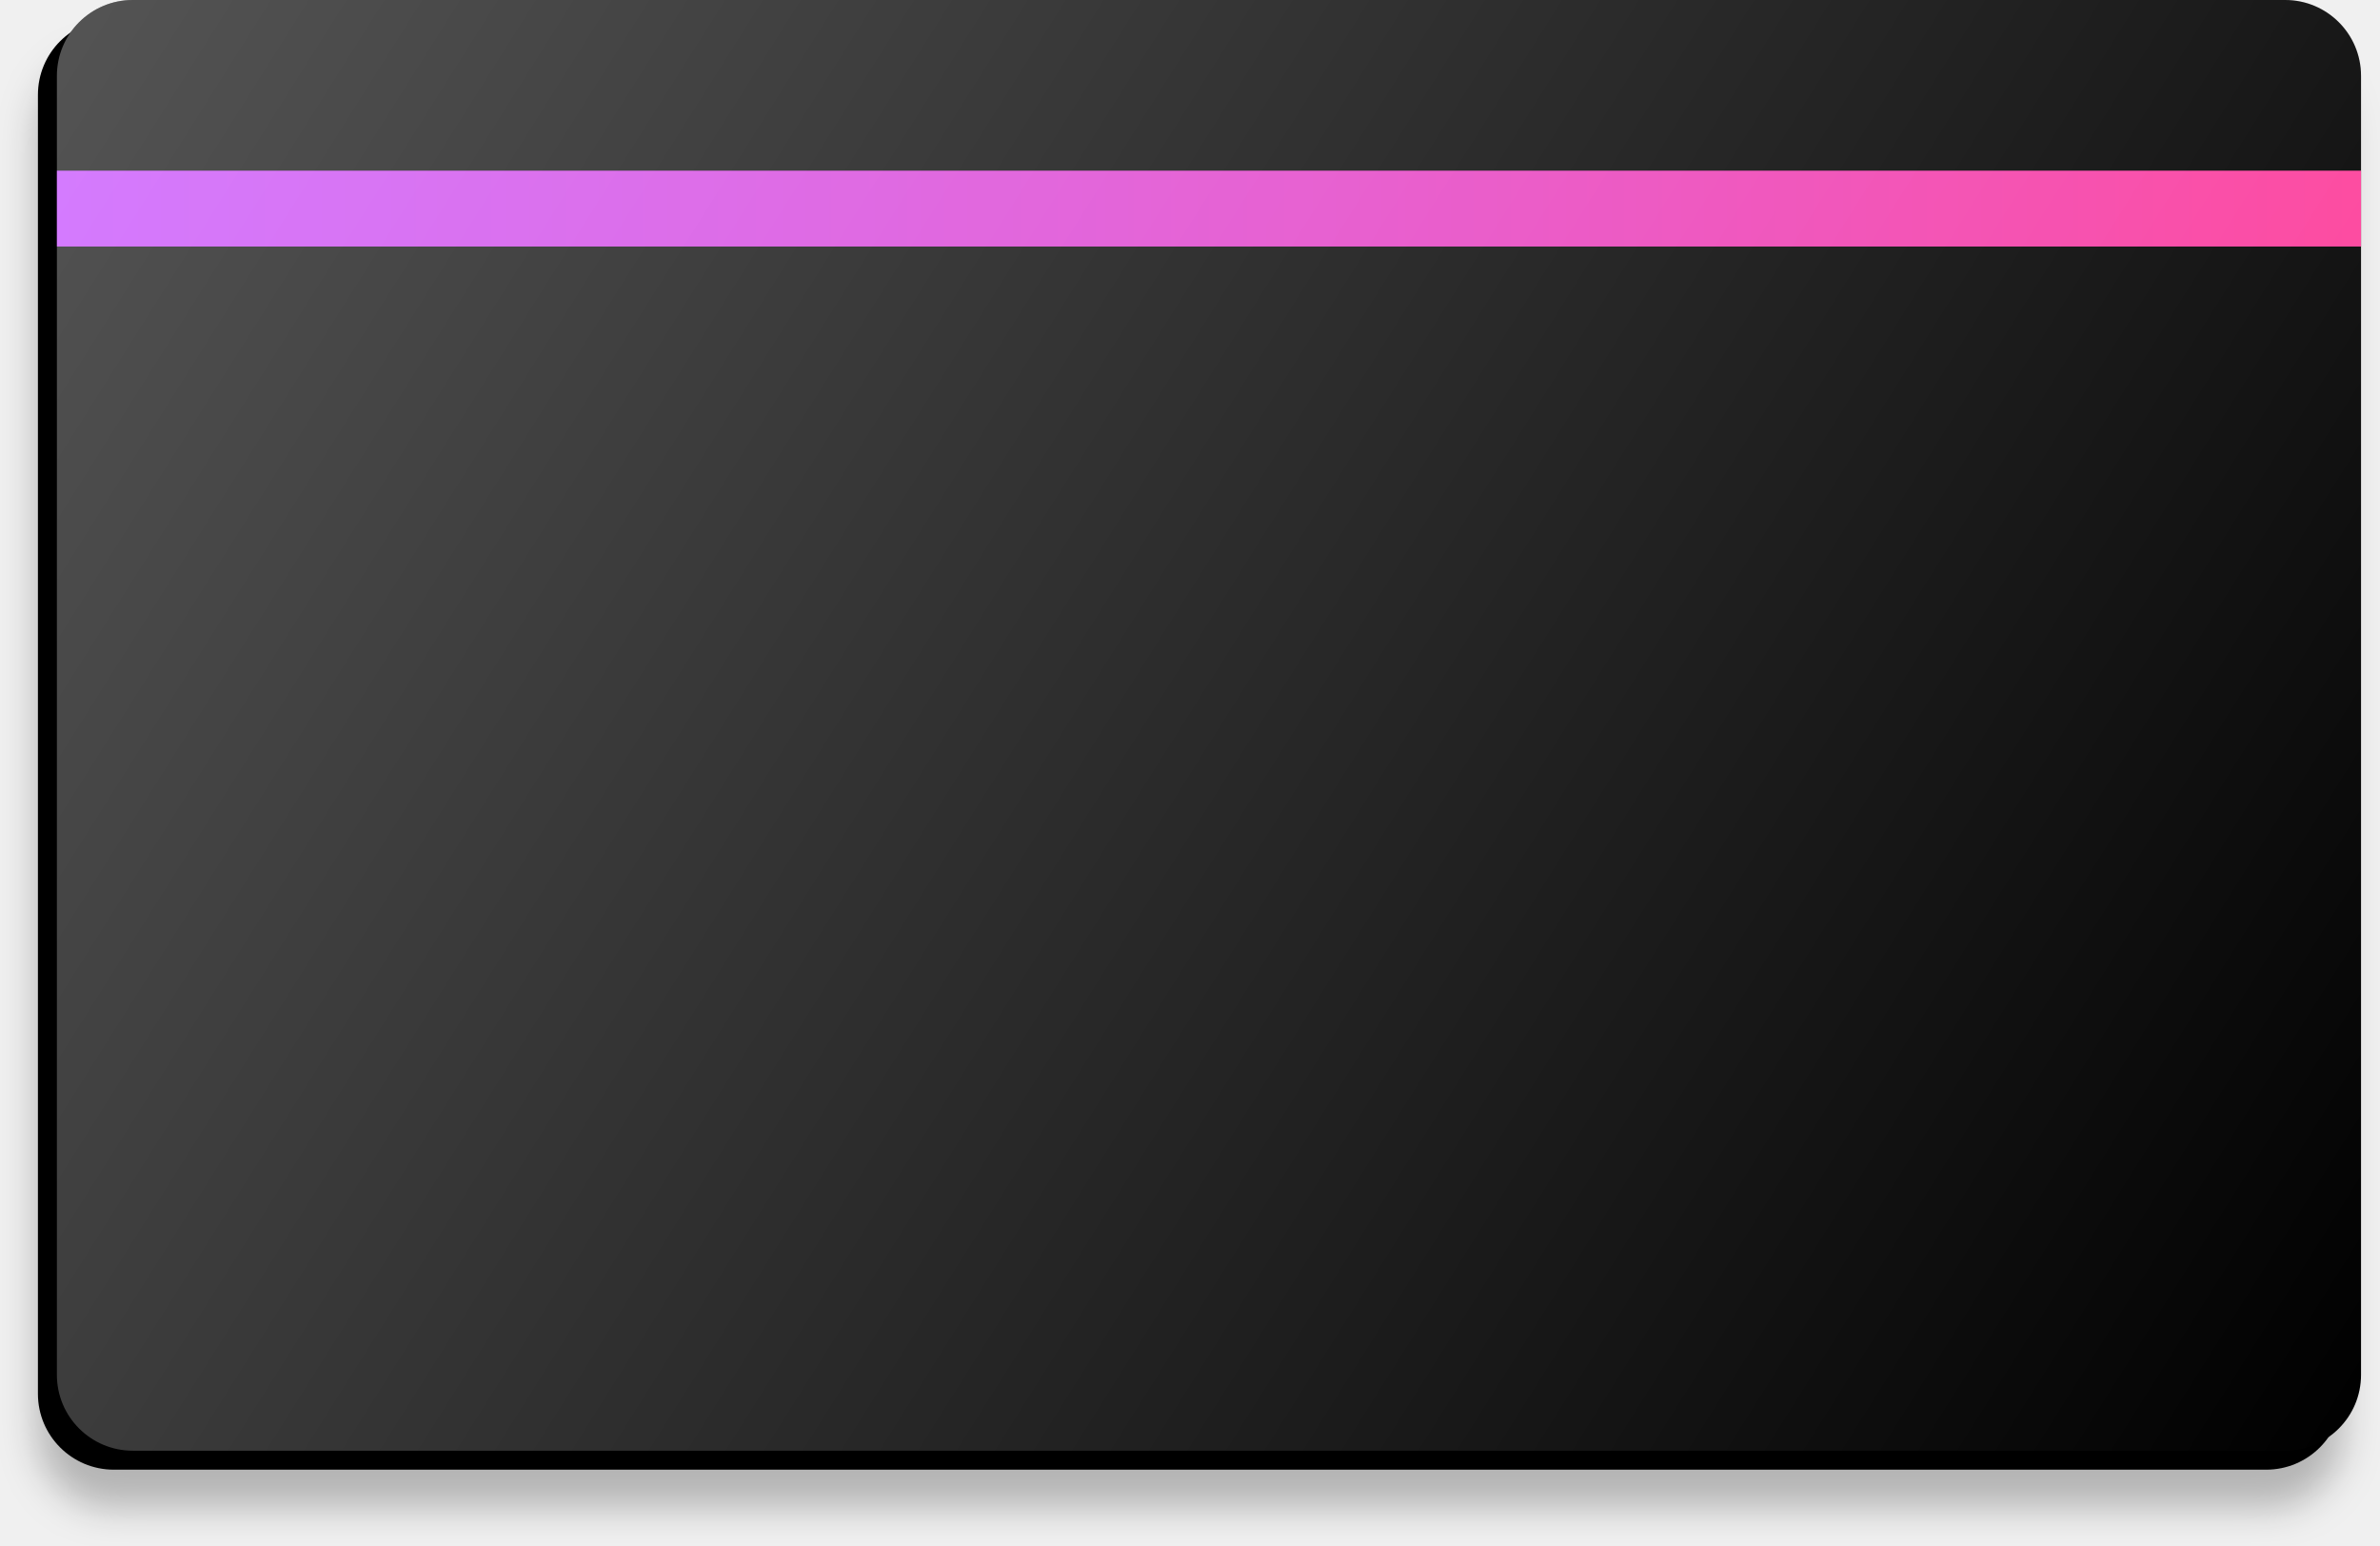
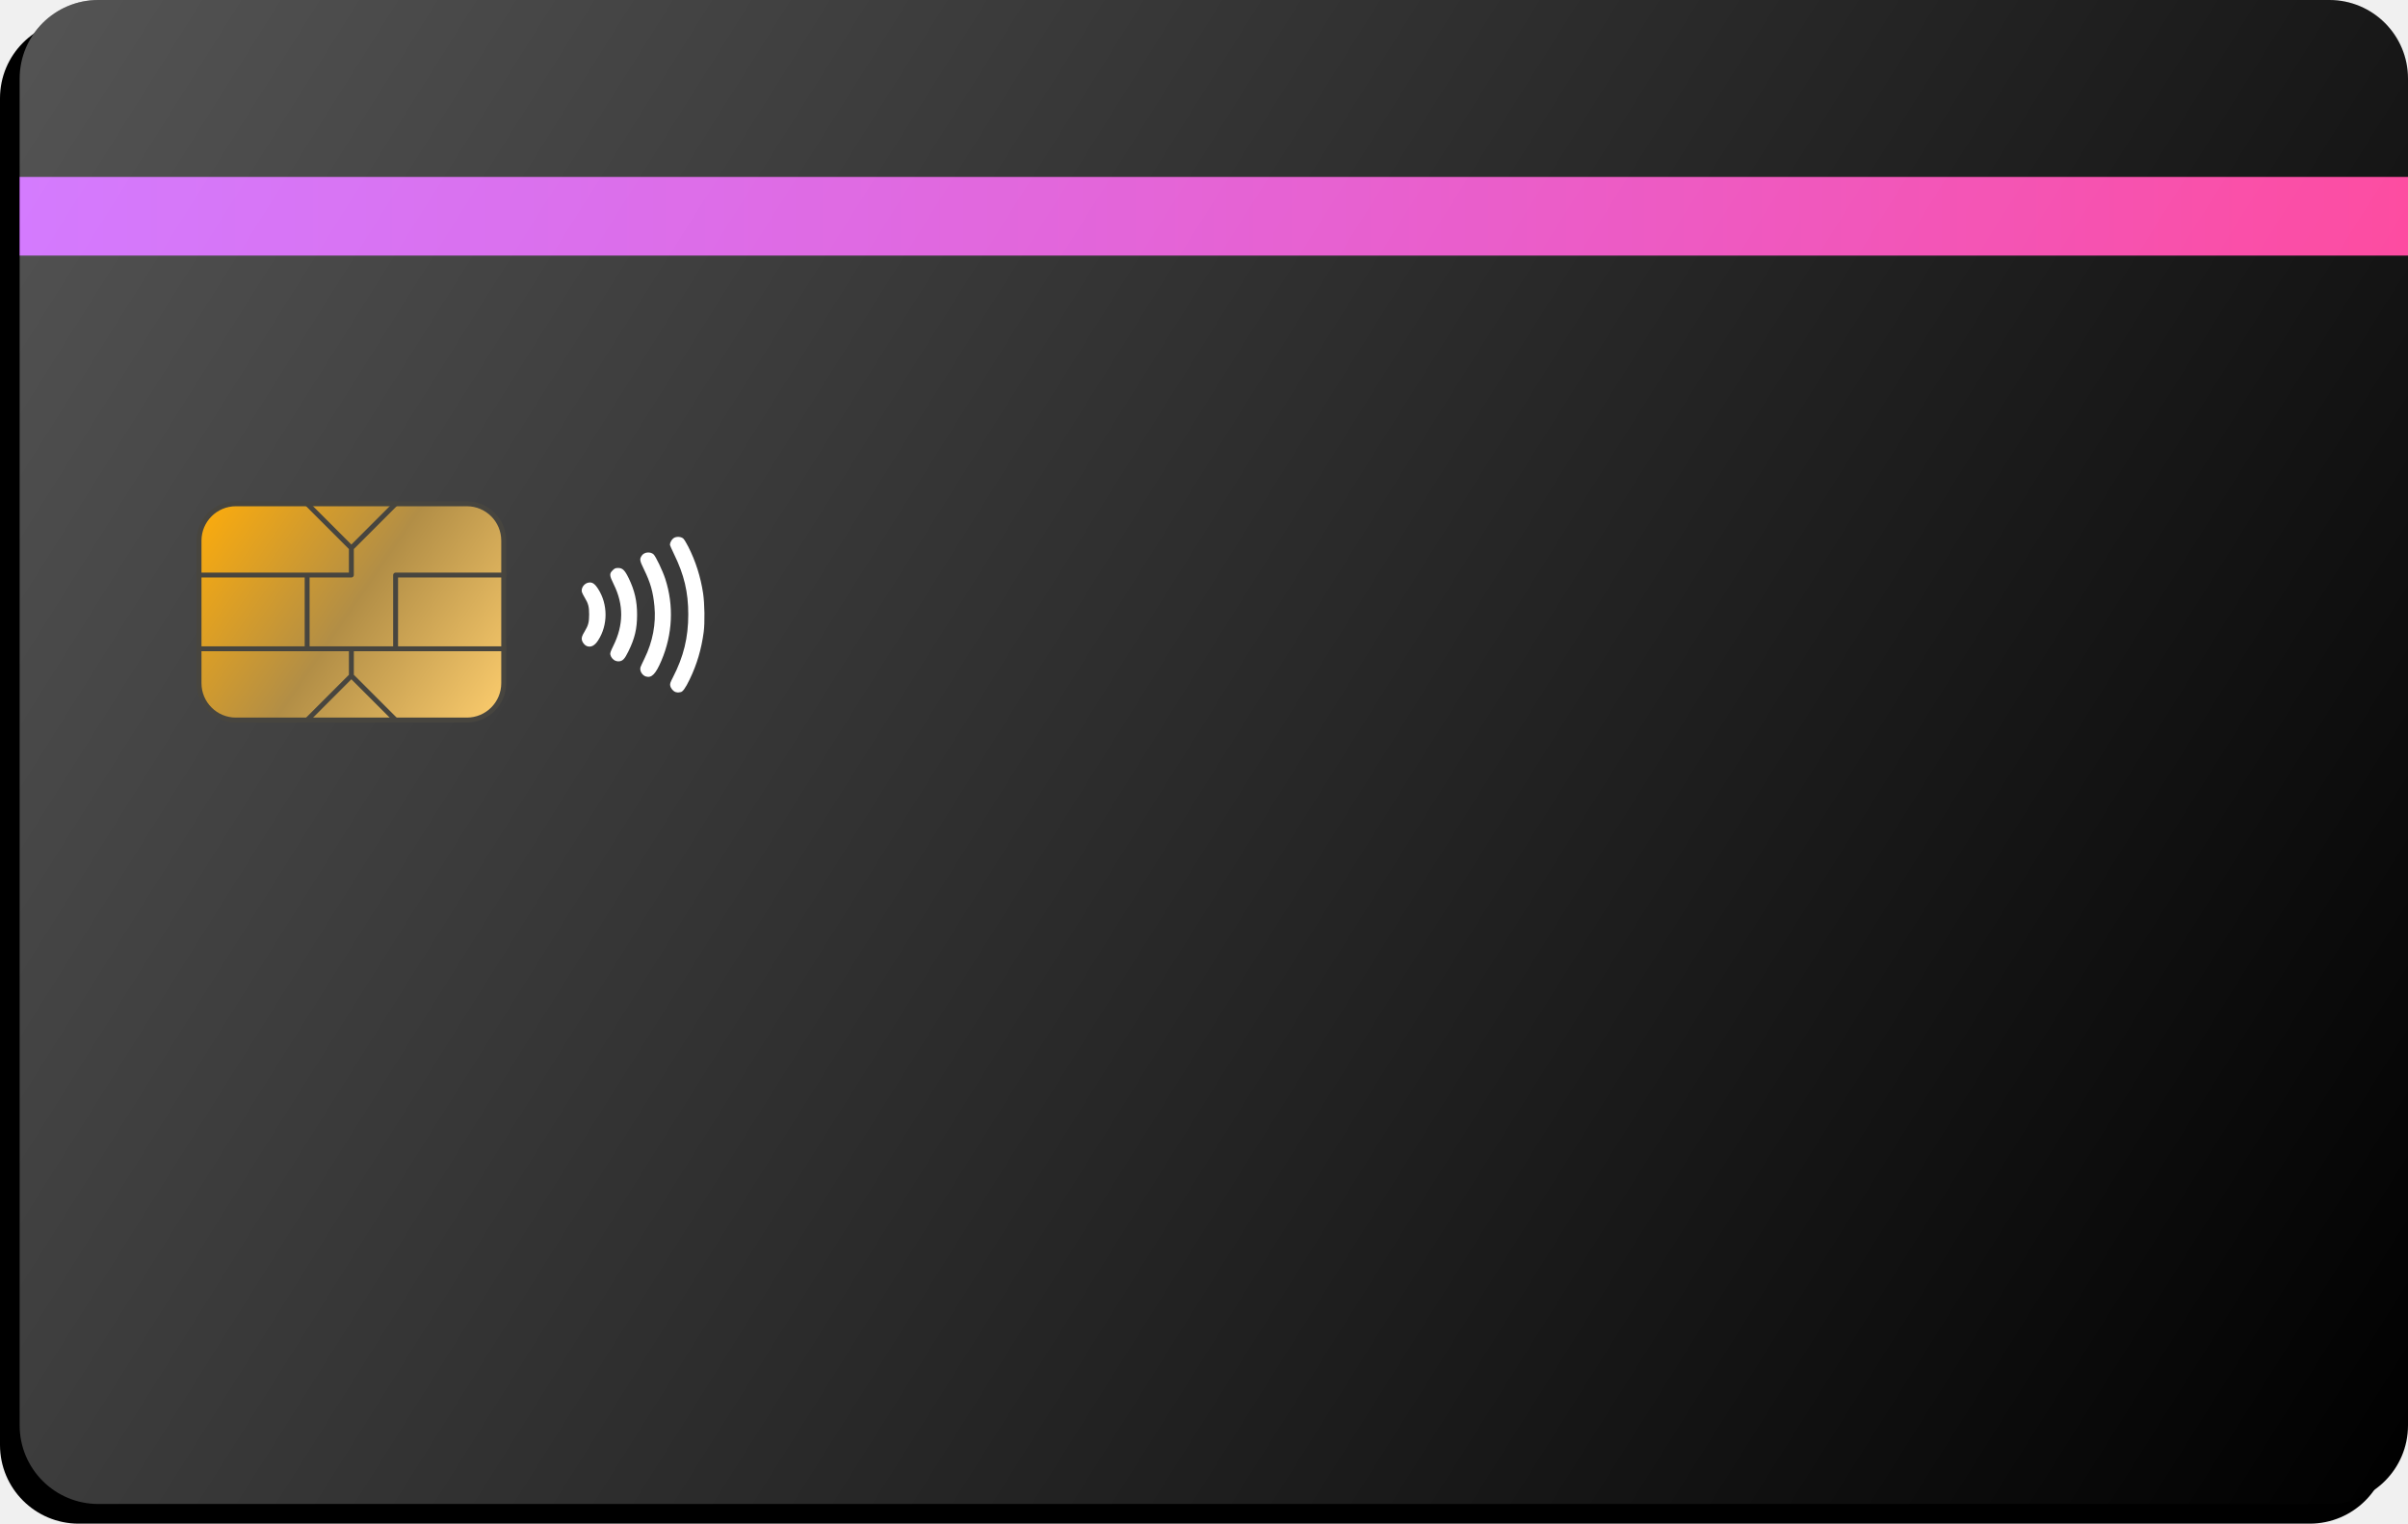
- <svg xmlns="http://www.w3.org/2000/svg" width="251" height="163" viewBox="0 0 251 163" fill="none">
-   <g filter="url(#filter0_d_1_79)">
-     <rect x="247" y="2" width="153" height="243" rx="8" transform="rotate(90 247 2)" fill="black" />
+ <svg xmlns="http://www.w3.org/2000/svg" width="245" height="155" viewBox="0 0 245 155" fill="none">
+   <rect x="243" y="2" width="153" height="243" rx="8" transform="rotate(90 243 2)" fill="black" />
+   <rect x="245" width="153" height="243" rx="8" transform="rotate(90 245 0)" fill="black" />
+   <rect x="245" y="18" width="8" height="243" transform="rotate(90 245 18)" fill="url(#paint0_linear_1_79)" />
+   <rect x="245" width="153" height="243" rx="8" transform="rotate(90 245 0)" fill="url(#paint1_linear_1_79)" />
+   <g clip-path="url(#clip0_1_79)">
+     <path d="M68.756 70.408C68.501 70.335 68.244 70.032 68.19 69.744C68.155 69.556 68.198 69.425 68.467 68.904C69.555 66.799 70.028 64.862 70.028 62.51C70.028 60.237 69.61 58.469 68.569 56.349C68.346 55.894 68.163 55.472 68.163 55.411C68.163 55.185 68.352 54.858 68.556 54.73C68.836 54.554 69.306 54.587 69.531 54.798C69.617 54.879 69.842 55.248 70.029 55.617C70.774 57.078 71.284 58.682 71.536 60.351C71.692 61.384 71.723 63.342 71.598 64.288C71.368 66.032 70.908 67.589 70.171 69.114C69.725 70.035 69.445 70.415 69.211 70.415C69.164 70.415 69.088 70.426 69.041 70.441C68.995 70.455 68.866 70.44 68.756 70.408ZM65.726 68.823C65.336 68.71 65.055 68.232 65.168 67.874C65.195 67.787 65.379 67.388 65.576 66.986C66.409 65.286 66.756 63.463 66.586 61.674C66.447 60.204 66.183 59.277 65.519 57.92C65.074 57.01 65.053 56.869 65.312 56.502C65.558 56.154 66.173 56.097 66.496 56.393C66.719 56.599 67.415 58.052 67.684 58.875C68.573 61.598 68.437 64.522 67.298 67.198C66.715 68.568 66.305 68.992 65.726 68.823ZM62.602 67.216C62.361 67.108 62.154 66.853 62.098 66.596C62.063 66.44 62.123 66.267 62.408 65.689C63.457 63.563 63.469 61.517 62.443 59.441C61.992 58.529 61.982 58.348 62.363 57.988C62.551 57.811 62.631 57.78 62.895 57.78C63.339 57.78 63.568 58.002 63.964 58.815C64.573 60.066 64.822 61.151 64.82 62.541C64.818 63.971 64.585 64.951 63.934 66.27C63.562 67.026 63.378 67.225 63.005 67.276C62.891 67.292 62.71 67.265 62.602 67.216ZM59.687 65.719C59.496 65.64 59.278 65.38 59.214 65.155C59.141 64.903 59.2 64.703 59.487 64.232C59.855 63.626 59.941 63.301 59.941 62.51C59.941 61.718 59.855 61.393 59.487 60.788C59.362 60.582 59.237 60.336 59.208 60.241C59.09 59.842 59.422 59.353 59.869 59.269C60.248 59.198 60.508 59.367 60.856 59.91C61.864 61.484 61.864 63.586 60.855 65.146C60.5 65.697 60.103 65.891 59.687 65.719Z" fill="white" />
  </g>
-   <rect x="249" width="153" height="243" rx="8" transform="rotate(90 249 0)" fill="black" />
-   <rect x="249" y="18" width="8" height="243" transform="rotate(90 249 18)" fill="url(#paint0_linear_1_79)" />
-   <rect x="249" width="153" height="243" rx="8" transform="rotate(90 249 0)" fill="url(#paint1_linear_1_79)" />
+   <rect x="20.25" y="51.25" width="31" height="22" rx="3.75" fill="url(#paint2_linear_1_79)" stroke="#47453F" stroke-width="0.5" />
+   <path fill-rule="evenodd" clip-rule="evenodd" d="M40.073 51.073L35.75 55.396L31.427 51.073L31.073 51.427L35.5 55.853V58.25H31.5H31H20V58.75H31L31 65.75H20V66.25H31H31.5H35.5V68.646L31.073 73.073L31.427 73.427L35.75 69.103L40.073 73.427L40.427 73.073L36 68.646V66.25H40H40.5H51.5V65.75H40.5V58.75H51.5V58.25H40.25C40.112 58.25 40 58.362 40 58.5V65.75H35.75H31.5L31.5 58.75H35.75C35.888 58.75 36 58.638 36 58.5V55.853L40.427 51.427L40.073 51.073Z" fill="#47453F" />
  <defs>
-     <filter id="filter0_d_1_79" x="0" y="2" width="251" height="161" filterUnits="userSpaceOnUse" color-interpolation-filters="sRGB">
-       <feFlood flood-opacity="0" result="BackgroundImageFix" />
-       <feColorMatrix in="SourceAlpha" type="matrix" values="0 0 0 0 0 0 0 0 0 0 0 0 0 0 0 0 0 0 127 0" result="hardAlpha" />
-       <feOffset dy="4" />
-       <feGaussianBlur stdDeviation="2" />
-       <feColorMatrix type="matrix" values="0 0 0 0 0 0 0 0 0 0 0 0 0 0 0 0 0 0 0.25 0" />
-       <feBlend mode="normal" in2="BackgroundImageFix" result="effect1_dropShadow_1_79" />
-       <feBlend mode="normal" in="SourceGraphic" in2="effect1_dropShadow_1_79" result="shape" />
-     </filter>
-     <linearGradient id="paint0_linear_1_79" x1="253" y1="18" x2="253" y2="261" gradientUnits="userSpaceOnUse">
+     <linearGradient id="paint0_linear_1_79" x1="249" y1="18" x2="249" y2="261" gradientUnits="userSpaceOnUse">
      <stop stop-color="#FD3D99" />
      <stop offset="1" stop-color="#C03DFD" />
    </linearGradient>
-     <linearGradient id="paint1_linear_1_79" x1="249" y1="243" x2="402" y2="-4.78824e-06" gradientUnits="userSpaceOnUse">
+     <linearGradient id="paint1_linear_1_79" x1="245" y1="243" x2="398" y2="-4.78824e-06" gradientUnits="userSpaceOnUse">
      <stop stop-color="white" stop-opacity="0.33" />
      <stop offset="0.39" stop-color="white" stop-opacity="0.2" />
      <stop offset="1" stop-color="white" stop-opacity="0" />
    </linearGradient>
+     <linearGradient id="paint2_linear_1_79" x1="20" y1="51.25" x2="52" y2="73.25" gradientUnits="userSpaceOnUse">
+       <stop stop-color="#FFAD0A" />
+       <stop offset="0.49" stop-color="#B28E46" />
+       <stop offset="1" stop-color="#FFCF6F" />
+     </linearGradient>
+     <clipPath id="clip0_1_79">
+       <rect width="12.571" height="16" fill="white" transform="translate(59.1799 54.5)" />
+     </clipPath>
  </defs>
</svg>
